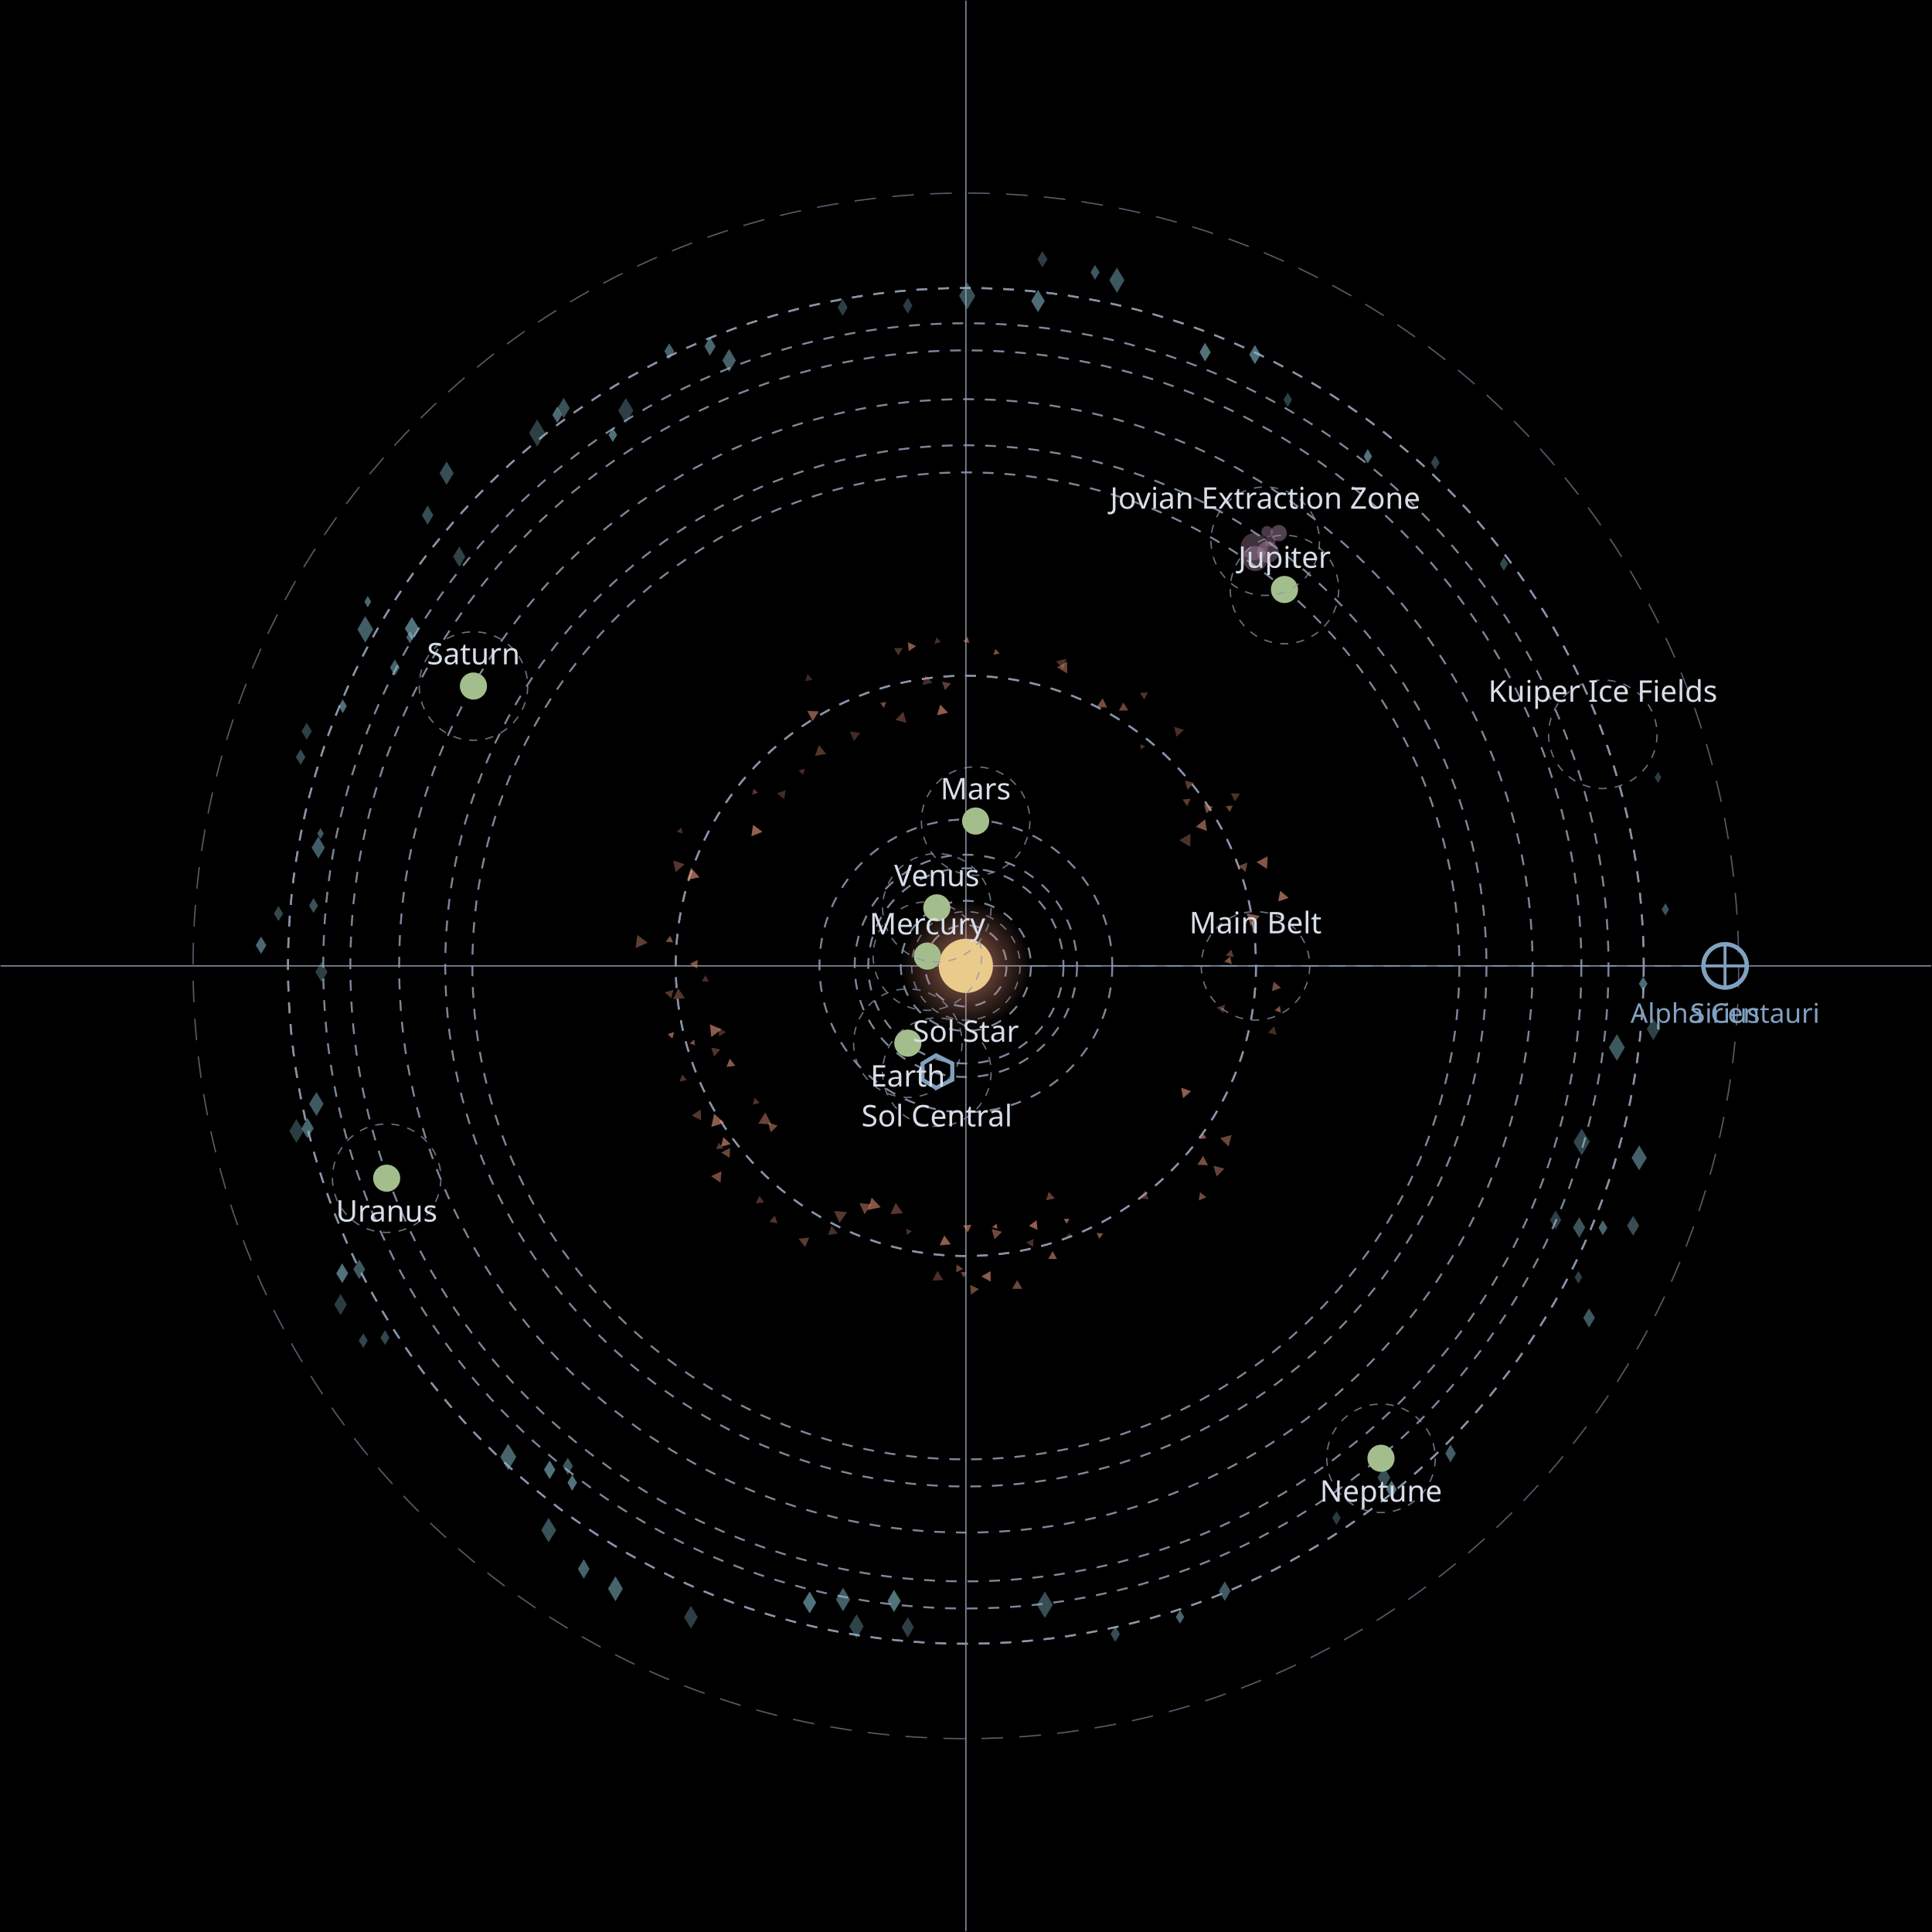
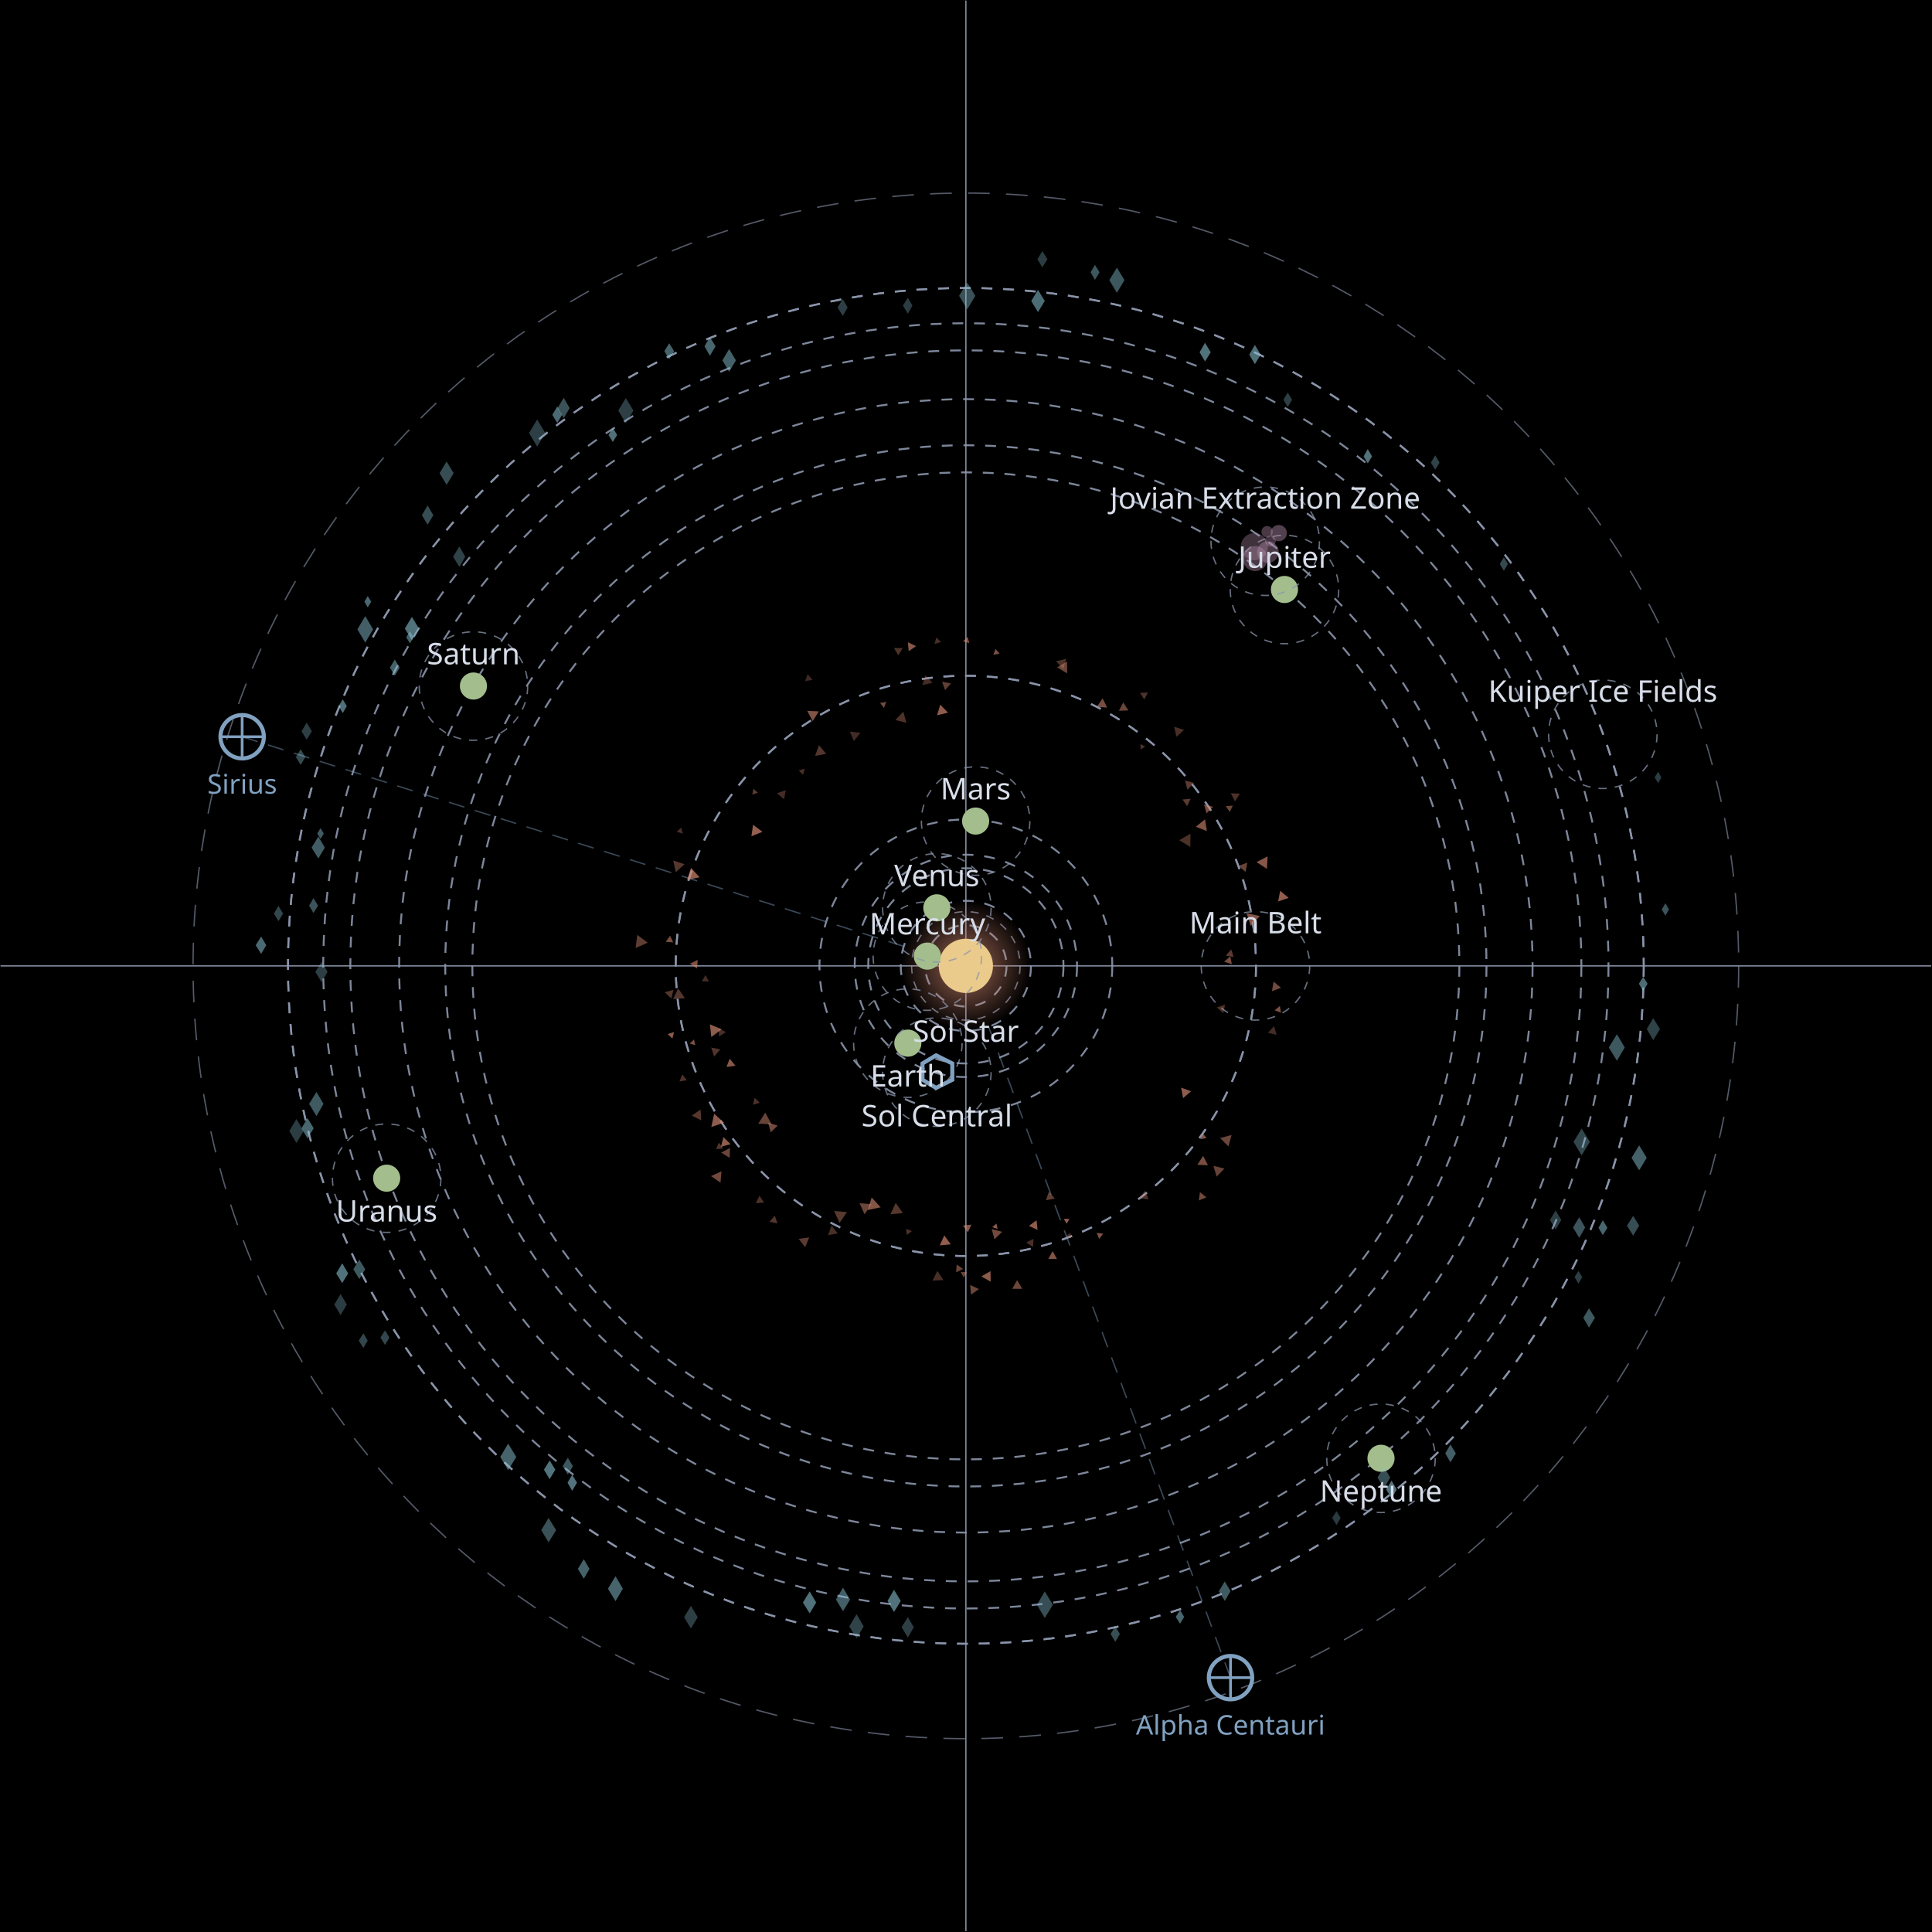
<svg xmlns="http://www.w3.org/2000/svg" preserveAspectRatio="xMidYMid slice" viewBox="43.8 -56.2 712.5 712.5">
  <rect x="43.8" y="-56.2" width="712.5" height="712.5" fill="#000" />
  <line x1="44" y1="300" x2="756" y2="300" stroke="#8b95ab" stroke-width="0.5" opacity="0.9" />
  <line x1="400" y1="-56" x2="400" y2="656" stroke="#8b95ab" stroke-width="0.5" opacity="0.9" />
  <circle cx="400" cy="300" r="15" fill="none" stroke="#8b95ab" stroke-width="0.7" opacity="0.9" stroke-dasharray="4,4" />
  <circle cx="400" cy="300" r="24" fill="none" stroke="#8b95ab" stroke-width="0.7" opacity="0.9" stroke-dasharray="4,4" />
  <circle cx="400" cy="300" r="36" fill="none" stroke="#8b95ab" stroke-width="0.7" opacity="0.9" stroke-dasharray="4,4" />
  <circle cx="400" cy="300" r="41" fill="none" stroke="#8b95ab" stroke-width="0.7" opacity="0.9" stroke-dasharray="4,4" />
  <circle cx="400" cy="300" r="54" fill="none" stroke="#8b95ab" stroke-width="0.7" opacity="0.9" stroke-dasharray="4,4" />
  <circle cx="400" cy="300" r="107" fill="none" stroke="#8b95ab" stroke-width="0.7" opacity="0.9" stroke-dasharray="4,4" />
  <circle cx="400" cy="300" r="182" fill="none" stroke="#8b95ab" stroke-width="0.7" opacity="0.9" stroke-dasharray="4,4" />
  <circle cx="400" cy="300" r="192" fill="none" stroke="#8b95ab" stroke-width="0.7" opacity="0.9" stroke-dasharray="4,4" />
  <circle cx="400" cy="300" r="209" fill="none" stroke="#8b95ab" stroke-width="0.7" opacity="0.9" stroke-dasharray="4,4" />
  <circle cx="400" cy="300" r="227" fill="none" stroke="#8b95ab" stroke-width="0.7" opacity="0.9" stroke-dasharray="4,4" />
  <circle cx="400" cy="300" r="237" fill="none" stroke="#8b95ab" stroke-width="0.7" opacity="0.9" stroke-dasharray="4,4" />
  <circle cx="400" cy="300" r="250" fill="none" stroke="#8b95ab" stroke-width="0.7" opacity="0.9" stroke-dasharray="4,4" />
  <circle cx="400" cy="300" r="285" fill="none" stroke="#8b95ab" stroke-width="0.5" opacity="0.6" stroke-dasharray="8,6" />
-   <line x1="680.0" y1="300.0" x2="420.0" y2="300.0" stroke="#81a1c1" stroke-width="0.5" opacity="0.45" stroke-dasharray="6,4" />
+   <line x1="133.1" y1="215.5" x2="380.9" y2="294.0" stroke="#81a1c1" stroke-width="0.5" opacity="0.45" stroke-dasharray="6,4" />
  <a href="sirius.html" class="gate-link">
    <g class="poi-marker">
-       <circle cx="680.0" cy="300.0" r="8" fill="none" stroke="#81a1c1" stroke-width="1.5" />
-       <line x1="680.0" y1="292.0" x2="680.0" y2="308.0" stroke="#81a1c1" stroke-width="1" />
-       <line x1="672.0" y1="300.0" x2="688.0" y2="300.0" stroke="#81a1c1" stroke-width="1" />
-       <text x="680.0" y="321.0" text-anchor="middle" class="gate-label" fill="#81a1c1">Sirius</text>
+       <circle cx="133.1" cy="215.5" r="8" fill="none" stroke="#81a1c1" stroke-width="1.5" />
+       <line x1="133.1" y1="207.5" x2="133.1" y2="223.5" stroke="#81a1c1" stroke-width="1" />
+       <line x1="125.1" y1="215.5" x2="141.1" y2="215.5" stroke="#81a1c1" stroke-width="1" />
+       <text x="133.1" y="236.5" text-anchor="middle" class="gate-label" fill="#81a1c1">Sirius</text>
    </g>
  </a>
-   <line x1="680.0" y1="300.0" x2="420.0" y2="300.0" stroke="#81a1c1" stroke-width="0.5" opacity="0.45" stroke-dasharray="6,4" />
+   <line x1="497.6" y1="562.5" x2="407.0" y2="318.7" stroke="#81a1c1" stroke-width="0.5" opacity="0.45" stroke-dasharray="6,4" />
  <a href="alpha_centauri.html" class="gate-link">
    <g class="poi-marker">
-       <circle cx="680.0" cy="300.0" r="8" fill="none" stroke="#81a1c1" stroke-width="1.5" />
-       <line x1="680.0" y1="292.0" x2="680.0" y2="308.0" stroke="#81a1c1" stroke-width="1" />
-       <line x1="672.0" y1="300.0" x2="688.0" y2="300.0" stroke="#81a1c1" stroke-width="1" />
-       <text x="680.0" y="321.0" text-anchor="middle" class="gate-label" fill="#81a1c1">Alpha Centauri</text>
+       <circle cx="497.6" cy="562.5" r="8" fill="none" stroke="#81a1c1" stroke-width="1.5" />
+       <line x1="497.6" y1="554.5" x2="497.6" y2="570.5" stroke="#81a1c1" stroke-width="1" />
+       <line x1="489.6" y1="562.5" x2="505.6" y2="562.5" stroke="#81a1c1" stroke-width="1" />
+       <text x="497.6" y="583.5" text-anchor="middle" class="gate-label" fill="#81a1c1">Alpha Centauri</text>
    </g>
  </a>
  <defs>
    <style>.map-label { font: 11px sans-serif; fill: #d8dee9; }.gate-label { font: 10px sans-serif; fill: #81a1c1; }</style>
    <radialGradient id="sun-glow">
      <stop offset="0%" stop-color="#EBCB8B" stop-opacity="1" />
      <stop offset="40%" stop-color="#D08770" stop-opacity="0.45" />
      <stop offset="100%" stop-color="#D08770" stop-opacity="0" />
    </radialGradient>
  </defs>
  <g class="poi-marker">
    <circle cx="400.0" cy="300.0" r="20" fill="none" stroke="#8b95ab" stroke-width="0.5" opacity="0.75" stroke-dasharray="3,3" />
    <circle cx="400.0" cy="300.0" r="24" fill="url(#sun-glow)" />
    <circle cx="400.0" cy="300.0" r="10" fill="#EBCB8B" />
  </g>
  <g class="poi-marker">
    <circle cx="385.8" cy="296.4" r="20" fill="none" stroke="#8b95ab" stroke-width="0.5" opacity="0.75" stroke-dasharray="3,3" />
    <circle cx="385.8" cy="296.4" r="5" fill="#A3BE8C" />
  </g>
  <g class="poi-marker">
    <circle cx="389.3" cy="278.6" r="20" fill="none" stroke="#8b95ab" stroke-width="0.5" opacity="0.75" stroke-dasharray="3,3" />
    <circle cx="389.3" cy="278.6" r="5" fill="#A3BE8C" />
  </g>
  <g class="poi-marker">
    <circle cx="378.6" cy="328.5" r="20" fill="none" stroke="#8b95ab" stroke-width="0.5" opacity="0.75" stroke-dasharray="3,3" />
    <circle cx="378.6" cy="328.5" r="5" fill="#A3BE8C" />
  </g>
  <g class="poi-marker">
    <circle cx="389.3" cy="339.2" r="20" fill="none" stroke="#8b95ab" stroke-width="0.5" opacity="0.75" stroke-dasharray="3,3" />
    <polygon points="395,342 389,345 384,342 384,336 389,333 395,336" fill="none" stroke="#81a1c1" stroke-width="1.5" />
  </g>
  <g class="poi-marker">
    <circle cx="403.6" cy="246.6" r="20" fill="none" stroke="#8b95ab" stroke-width="0.5" opacity="0.75" stroke-dasharray="3,3" />
    <circle cx="403.6" cy="246.6" r="5" fill="#A3BE8C" />
  </g>
  <g class="poi-marker">
    <circle cx="506.8" cy="300.0" r="20" fill="none" stroke="#8b95ab" stroke-width="0.5" opacity="0.75" stroke-dasharray="3,3" />
    <circle cx="400.0" cy="300.0" r="107" fill="none" stroke="#8b95ab" stroke-width="0.7" opacity="0.9" stroke-dasharray="4,4" />
    <polygon points="298.4,329.0 299.5,327.1 300.5,329.0" fill="#D08770" opacity="0.60" transform="rotate(17,299.5,328.0)" />
    <polygon points="320.8,237.0 321.9,235.1 323.0,237.0" fill="#D08770" opacity="0.43" transform="rotate(221,321.9,236.1)" />
    <polygon points="486.3,363.7 487.5,361.7 488.6,363.7" fill="#D08770" opacity="0.63" transform="rotate(349,487.5,362.7)" />
    <polygon points="321.0,252.2 323.1,248.4 325.3,252.2" fill="#D08770" opacity="0.70" transform="rotate(98,323.1,250.3)" />
    <polygon points="372.0,391.4 374.3,387.4 376.6,391.4" fill="#D08770" opacity="0.41" transform="rotate(355,374.3,389.4)" />
    <polygon points="399.3,181.2 400.5,179.1 401.7,181.2" fill="#D08770" opacity="0.61" transform="rotate(135,400.5,180.2)" />
    <polygon points="485.0,374.3 486.9,370.9 488.9,374.3" fill="#D08770" opacity="0.58" transform="rotate(243,486.9,372.6)" />
    <polygon points="304.5,326.5 306.9,322.4 309.2,326.5" fill="#D08770" opacity="0.68" transform="rotate(203,306.9,324.4)" />
    <polygon points="322.9,388.0 324.4,385.4 326.0,388.0" fill="#D08770" opacity="0.37" transform="rotate(116,324.4,386.7)" />
    <polygon points="377.8,183.3 379.4,180.4 381.1,183.3" fill="#D08770" opacity="0.65" transform="rotate(326,379.4,181.8)" />
    <polygon points="305.8,379.5 307.9,375.8 310.0,379.5" fill="#D08770" opacity="0.54" transform="rotate(275,307.9,377.7)" />
    <polygon points="400.7,420.5 402.5,417.4 404.3,420.5" fill="#D08770" opacity="0.52" transform="rotate(325,402.5,419.0)" />
    <polygon points="374.4,209.9 376.5,206.2 378.6,209.9" fill="#D08770" opacity="0.38" transform="rotate(14,376.5,208.0)" />
    <polygon points="493.4,365.9 495.6,362.1 497.8,365.9" fill="#D08770" opacity="0.51" transform="rotate(285,495.6,364.0)" />
    <polygon points="464.2,385.9 465.9,382.9 467.6,385.9" fill="#D08770" opacity="0.37" transform="rotate(7,465.9,384.4)" />
    <polygon points="368.1,204.4 369.3,202.4 370.5,204.4" fill="#D08770" opacity="0.54" transform="rotate(292,369.3,203.4)" />
    <polygon points="511.7,325.1 513.3,322.2 515.0,325.1" fill="#D08770" opacity="0.33" transform="rotate(14,513.3,323.7)" />
    <polygon points="409.6,397.1 410.6,395.3 411.6,397.1" fill="#D08770" opacity="0.68" transform="rotate(258,410.6,396.2)" />
    <polygon points="327.8,394.7 329.3,392.1 330.8,394.7" fill="#D08770" opacity="0.40" transform="rotate(12,329.3,393.4)" />
    <polygon points="322.8,359.3 325.3,355.1 327.7,359.3" fill="#D08770" opacity="0.50" transform="rotate(242,325.3,357.2)" />
    <polygon points="391.5,197.8 393.2,194.9 394.8,197.8" fill="#D08770" opacity="0.46" transform="rotate(70,393.2,196.3)" />
    <polygon points="476.0,214.7 477.9,211.4 479.8,214.7" fill="#D08770" opacity="0.35" transform="rotate(317,477.9,213.0)" />
    <polygon points="448.1,400.8 449.3,398.7 450.5,400.8" fill="#D08770" opacity="0.61" transform="rotate(188,449.3,399.7)" />
    <polygon points="430.4,408.1 432.0,405.2 433.6,408.1" fill="#D08770" opacity="0.62" transform="rotate(360,432.0,406.7)" />
    <polygon points="388.2,416.9 390.2,413.4 392.2,416.9" fill="#D08770" opacity="0.35" transform="rotate(117,390.2,415.1)" />
    <polygon points="503.8,284.4 506.3,280.1 508.8,284.4" fill="#D08770" opacity="0.63" transform="rotate(72,506.3,282.3)" />
    <polygon points="292.2,264.8 294.4,261.0 296.6,264.8" fill="#D08770" opacity="0.41" transform="rotate(78,294.4,262.9)" />
    <polygon points="485.8,386.5 487.4,383.9 488.9,386.5" fill="#D08770" opacity="0.54" transform="rotate(98,487.4,385.2)" />
    <polygon points="398.6,397.7 400.1,395.0 401.7,397.7" fill="#D08770" opacity="0.65" transform="rotate(295,400.1,396.3)" />
    <polygon points="398.4,414.4 399.5,412.4 400.7,414.4" fill="#D08770" opacity="0.51" transform="rotate(60,399.5,413.4)" />
    <polygon points="351.2,394.8 353.6,390.6 356.0,394.8" fill="#D08770" opacity="0.42" transform="rotate(185,353.6,392.7)" />
    <polygon points="307.4,368.0 308.8,365.8 310.1,368.0" fill="#D08770" opacity="0.40" transform="rotate(232,308.8,366.9)" />
    <polygon points="423.7,397.6 425.5,394.5 427.2,397.6" fill="#D08770" opacity="0.69" transform="rotate(144,425.5,396.1)" />
    <polygon points="495.6,299.0 497.1,296.4 498.6,299.0" fill="#D08770" opacity="0.57" transform="rotate(19,497.1,297.7)" />
    <polygon points="463.9,201.2 465.3,198.7 466.8,201.2" fill="#D08770" opacity="0.38" transform="rotate(298,465.3,199.9)" />
    <polygon points="448.8,205.4 450.7,202.1 452.6,205.4" fill="#D08770" opacity="0.57" transform="rotate(124,450.7,203.8)" />
    <polygon points="310.3,370.1 312.2,366.9 314.0,370.1" fill="#D08770" opacity="0.51" transform="rotate(32,312.2,368.5)" />
    <polygon points="296.3,268.9 298.7,264.9 301.0,268.9" fill="#D08770" opacity="0.70" transform="rotate(228,298.7,266.9)" />
    <polygon points="342.0,208.9 344.2,205.2 346.3,208.9" fill="#D08770" opacity="0.61" transform="rotate(62,344.2,207.0)" />
    <polygon points="305.4,332.6 307.2,329.6 308.9,332.6" fill="#D08770" opacity="0.39" transform="rotate(311,307.2,331.1)" />
    <polygon points="429.8,386.7 431.4,383.8 433.1,386.7" fill="#D08770" opacity="0.46" transform="rotate(109,431.4,385.3)" />
    <polygon points="363.3,389.6 365.7,385.4 368.2,389.6" fill="#D08770" opacity="0.63" transform="rotate(348,365.7,387.5)" />
    <polygon points="338.9,402.9 340.9,399.5 342.8,402.9" fill="#D08770" opacity="0.44" transform="rotate(52,340.9,401.2)" />
    <polygon points="422.7,403.8 424.2,401.2 425.7,403.8" fill="#D08770" opacity="0.35" transform="rotate(153,424.2,402.5)" />
    <polygon points="436.2,395.1 437.2,393.3 438.3,395.1" fill="#D08770" opacity="0.69" transform="rotate(179,437.2,394.2)" />
    <polygon points="373.5,185.6 375.1,182.9 376.7,185.6" fill="#D08770" opacity="0.37" transform="rotate(180,375.1,184.2)" />
    <polygon points="507.9,263.3 510.2,259.3 512.5,263.3" fill="#D08770" opacity="0.64" transform="rotate(33,510.2,261.3)" />
    <polygon points="377.4,399.3 378.6,397.3 379.7,399.3" fill="#D08770" opacity="0.37" transform="rotate(202,378.6,398.3)" />
    <polygon points="410.4,185.5 411.5,183.5 412.7,185.5" fill="#D08770" opacity="0.59" transform="rotate(109,411.5,184.5)" />
    <polygon points="478.4,255.7 480.8,251.6 483.3,255.7" fill="#D08770" opacity="0.36" transform="rotate(271,480.8,253.7)" />
    <polygon points="480.0,241.1 481.5,238.5 483.0,241.1" fill="#D08770" opacity="0.44" transform="rotate(175,481.5,239.8)" />
    <polygon points="417.1,419.1 418.9,415.9 420.8,419.1" fill="#D08770" opacity="0.52" transform="rotate(360,418.9,417.5)" />
    <polygon points="455.9,206.6 457.7,203.6 459.4,206.6" fill="#D08770" opacity="0.51" transform="rotate(237,457.7,205.1)" />
    <polygon points="437.3,400.6 438.3,398.8 439.4,400.6" fill="#D08770" opacity="0.31" transform="rotate(142,438.3,399.7)" />
    <polygon points="330.1,238.1 331.8,235.1 333.5,238.1" fill="#D08770" opacity="0.33" transform="rotate(281,331.8,236.6)" />
    <polygon points="302.9,306.4 304.3,304.1 305.6,306.4" fill="#D08770" opacity="0.33" transform="rotate(120,304.3,305.2)" />
    <polygon points="344.7,223.0 346.8,219.4 348.9,223.0" fill="#D08770" opacity="0.40" transform="rotate(110,346.8,221.2)" />
    <polygon points="360.5,391.5 362.8,387.6 365.0,391.5" fill="#D08770" opacity="0.51" transform="rotate(185,362.8,389.6)" />
    <polygon points="321.1,350.9 322.4,348.6 323.7,350.9" fill="#D08770" opacity="0.37" transform="rotate(344,322.4,349.7)" />
    <polygon points="306.2,359.5 308.7,355.2 311.2,359.5" fill="#D08770" opacity="0.68" transform="rotate(102,308.7,357.4)" />
    <polygon points="293.8,251.5 294.9,249.5 296.0,251.5" fill="#D08770" opacity="0.36" transform="rotate(135,294.9,250.5)" />
    <polygon points="463.8,219.8 464.8,218.1 465.8,219.8" fill="#D08770" opacity="0.38" transform="rotate(326,464.8,218.9)" />
    <polygon points="487.2,243.0 488.9,240.0 490.6,243.0" fill="#D08770" opacity="0.57" transform="rotate(315,488.9,241.5)" />
    <polygon points="406.4,416.7 408.3,413.3 410.3,416.7" fill="#D08770" opacity="0.67" transform="rotate(150,408.3,415.0)" />
    <polygon points="383.3,196.9 385.2,193.6 387.1,196.9" fill="#D08770" opacity="0.33" transform="rotate(227,385.2,195.3)" />
    <polygon points="478.5,347.9 480.5,344.5 482.4,347.9" fill="#D08770" opacity="0.68" transform="rotate(319,480.5,346.2)" />
    <polygon points="348.6,399.9 350.4,396.7 352.3,399.9" fill="#D08770" opacity="0.35" transform="rotate(231,350.4,398.3)" />
    <polygon points="497.2,238.6 498.9,235.7 500.6,238.6" fill="#D08770" opacity="0.36" transform="rotate(303,498.9,237.1)" />
    <polygon points="495.6,242.7 496.9,240.4 498.2,242.7" fill="#D08770" opacity="0.51" transform="rotate(296,496.9,241.6)" />
    <polygon points="390.2,402.9 392.2,399.4 394.3,402.9" fill="#D08770" opacity="0.69" transform="rotate(355,392.2,401.2)" />
    <polygon points="298.6,356.8 300.6,353.4 302.6,356.8" fill="#D08770" opacity="0.41" transform="rotate(266,300.6,355.1)" />
    <polygon points="490.8,377.8 492.9,374.2 495.0,377.8" fill="#D08770" opacity="0.49" transform="rotate(194,492.9,376.0)" />
    <polygon points="514.5,275.7 516.5,272.2 518.6,275.7" fill="#D08770" opacity="0.69" transform="rotate(341,516.5,274.0)" />
    <polygon points="433.9,189.6 435.8,186.2 437.8,189.6" fill="#D08770" opacity="0.37" transform="rotate(47,435.8,187.9)" />
    <polygon points="495.7,297.1 497.1,294.5 498.6,297.1" fill="#D08770" opacity="0.44" transform="rotate(252,497.1,295.8)" />
    <polygon points="514.2,316.9 515.4,314.7 516.7,316.9" fill="#D08770" opacity="0.59" transform="rotate(21,515.4,315.8)" />
    <polygon points="500.3,264.9 502.0,261.9 503.8,264.9" fill="#D08770" opacity="0.50" transform="rotate(281,502.0,263.4)" />
    <polygon points="294.2,342.4 295.6,340.0 296.9,342.4" fill="#D08770" opacity="0.38" transform="rotate(351,295.6,341.2)" />
    <polygon points="396.2,412.9 397.7,410.4 399.1,412.9" fill="#D08770" opacity="0.50" transform="rotate(94,397.7,411.7)" />
    <polygon points="512.1,309.6 513.9,306.5 515.7,309.6" fill="#D08770" opacity="0.54" transform="rotate(220,513.9,308.1)" />
    <polygon points="485.5,250.7 487.7,246.9 489.9,250.7" fill="#D08770" opacity="0.62" transform="rotate(141,487.7,248.8)" />
    <polygon points="289.8,326.5 291.0,324.4 292.3,326.5" fill="#D08770" opacity="0.67" transform="rotate(284,291.0,325.4)" />
    <polygon points="409.0,400.9 411.0,397.5 413.0,400.9" fill="#D08770" opacity="0.54" transform="rotate(195,411.0,399.2)" />
    <polygon points="389.7,207.9 391.7,204.3 393.8,207.9" fill="#D08770" opacity="0.68" transform="rotate(107,391.7,206.1)" />
    <polygon points="338.2,229.2 339.3,227.2 340.5,229.2" fill="#D08770" opacity="0.35" transform="rotate(285,339.3,228.2)" />
    <polygon points="340.9,195.3 342.3,192.9 343.7,195.3" fill="#D08770" opacity="0.30" transform="rotate(110,342.3,194.1)" />
    <polygon points="289.0,291.8 290.4,289.4 291.7,291.8" fill="#D08770" opacity="0.58" transform="rotate(244,290.4,290.6)" />
    <polygon points="298.0,300.7 299.6,297.9 301.2,300.7" fill="#D08770" opacity="0.60" transform="rotate(274,299.6,299.3)" />
    <polygon points="291.4,313.1 293.6,309.3 295.8,313.1" fill="#D08770" opacity="0.40" transform="rotate(235,293.6,311.2)" />
    <polygon points="278.2,293.3 280.6,289.1 283.1,293.3" fill="#D08770" opacity="0.45" transform="rotate(97,280.6,291.2)" />
    <polygon points="388.0,181.6 389.2,179.4 390.4,181.6" fill="#D08770" opacity="0.34" transform="rotate(225,389.2,180.5)" />
    <polygon points="288.7,311.6 290.3,308.7 292.0,311.6" fill="#D08770" opacity="0.40" transform="rotate(284,290.3,310.1)" />
    <polygon points="492.3,317.0 493.9,314.2 495.5,317.0" fill="#D08770" opacity="0.37" transform="rotate(281,493.9,315.6)" />
    <polygon points="326.4,360.6 328.2,357.4 330.0,360.6" fill="#D08770" opacity="0.55" transform="rotate(316,328.2,359.0)" />
    <polygon points="356.9,217.2 358.9,213.9 360.8,217.2" fill="#D08770" opacity="0.32" transform="rotate(187,358.9,215.5)" />
    <polygon points="481.0,234.4 482.7,231.4 484.5,234.4" fill="#D08770" opacity="0.44" transform="rotate(75,482.7,232.9)" />
    <polygon points="311.9,337.7 313.6,334.8 315.2,337.7" fill="#D08770" opacity="0.65" transform="rotate(111,313.6,336.3)" />
    <polygon points="309.2,366.3 311.0,363.1 312.9,366.3" fill="#D08770" opacity="0.69" transform="rotate(345,311.0,364.7)" />
    <polygon points="434.2,192.4 436.4,188.6 438.5,192.4" fill="#D08770" opacity="0.51" transform="rotate(150,436.4,190.5)" />
    <polygon points="308.6,325.8 310.2,323.2 311.7,325.8" fill="#D08770" opacity="0.34" transform="rotate(88,310.2,324.5)" />
  </g>
  <g class="poi-marker">
    <circle cx="517.5" cy="161.2" r="20" fill="none" stroke="#8b95ab" stroke-width="0.5" opacity="0.75" stroke-dasharray="3,3" />
    <circle cx="517.5" cy="161.2" r="5" fill="#A3BE8C" />
  </g>
  <g class="poi-marker">
    <circle cx="510.4" cy="143.4" r="20" fill="none" stroke="#8b95ab" stroke-width="0.5" opacity="0.75" stroke-dasharray="3,3" />
    <circle cx="506.4" cy="145.4" r="5" fill="#B48EAD" opacity="0.35" />
    <circle cx="515.4" cy="140.4" r="3" fill="#B48EAD" opacity="0.45" />
    <circle cx="511.4" cy="147.4" r="4" fill="#B48EAD" opacity="0.40" />
    <circle cx="506.7" cy="149.8" r="4.6" fill="#B48EAD" opacity="0.40" />
    <circle cx="511.1" cy="139.9" r="2.1" fill="#B48EAD" opacity="0.40" />
    <circle cx="512.3" cy="143.3" r="2.0" fill="#B48EAD" opacity="0.37" />
  </g>
  <g class="poi-marker">
    <circle cx="218.4" cy="196.8" r="20" fill="none" stroke="#8b95ab" stroke-width="0.5" opacity="0.75" stroke-dasharray="3,3" />
    <circle cx="218.4" cy="196.8" r="5" fill="#A3BE8C" />
  </g>
  <g class="poi-marker">
    <circle cx="186.4" cy="378.3" r="20" fill="none" stroke="#8b95ab" stroke-width="0.5" opacity="0.75" stroke-dasharray="3,3" />
    <circle cx="186.4" cy="378.3" r="5" fill="#A3BE8C" />
  </g>
  <g class="poi-marker">
    <circle cx="553.1" cy="481.6" r="20" fill="none" stroke="#8b95ab" stroke-width="0.5" opacity="0.75" stroke-dasharray="3,3" />
    <circle cx="553.1" cy="481.6" r="5" fill="#A3BE8C" />
  </g>
  <g class="poi-marker">
    <circle cx="634.9" cy="214.6" r="20" fill="none" stroke="#8b95ab" stroke-width="0.5" opacity="0.75" stroke-dasharray="3,3" />
    <circle cx="400.0" cy="300.0" r="250" fill="none" stroke="#8b95ab" stroke-width="0.7" opacity="0.9" stroke-dasharray="4,4" />
    <polygon points="169.4,421.0 171.7,424.9 169.4,428.8 167.1,424.9" fill="#88C0D0" opacity="0.32" />
    <polygon points="548.2,109.4 549.8,112.1 548.2,114.7 546.7,112.1" fill="#88C0D0" opacity="0.59" />
    <polygon points="253.2,481.4 255.1,484.5 253.2,487.6 251.3,484.5" fill="#88C0D0" opacity="0.45" />
    <polygon points="189.4,187.0 191.2,190.0 189.4,193.0 187.6,190.0" fill="#88C0D0" opacity="0.50" />
    <polygon points="536.7,501.1 538.2,503.6 536.7,506.2 535.1,503.6" fill="#88C0D0" opacity="0.31" />
    <polygon points="246.1,503.6 248.9,508.1 246.1,512.6 243.4,508.1" fill="#88C0D0" opacity="0.42" />
    <polygon points="640.1,325.2 643.0,330.1 640.1,335.0 637.1,330.1" fill="#88C0D0" opacity="0.46" />
    <polygon points="373.5,530.1 376.0,534.2 373.5,538.3 371.1,534.2" fill="#88C0D0" opacity="0.59" />
    <polygon points="359.7,539.1 362.3,543.6 359.7,548.0 357.0,543.6" fill="#88C0D0" opacity="0.35" />
    <polygon points="160.5,346.5 163.1,350.9 160.5,355.4 157.8,350.9" fill="#88C0D0" opacity="0.47" />
    <polygon points="251.7,90.5 253.9,94.3 251.7,98.0 249.4,94.3" fill="#88C0D0" opacity="0.42" />
    <polygon points="298.6,536.0 301.1,540.2 298.6,544.4 296.1,540.2" fill="#88C0D0" opacity="0.33" />
    <polygon points="428.2,36.4 430.1,39.4 428.2,42.4 426.4,39.4" fill="#88C0D0" opacity="0.32" />
    <polygon points="557.0,489.8 558.9,493.1 557.0,496.4 555.0,493.1" fill="#88C0D0" opacity="0.60" />
    <polygon points="455.1,543.5 456.8,546.4 455.1,549.3 453.4,546.4" fill="#88C0D0" opacity="0.40" />
    <polygon points="649.8,304.0 651.4,306.6 649.8,309.3 648.2,306.6" fill="#88C0D0" opacity="0.56" />
    <polygon points="625.9,412.5 627.3,414.8 625.9,417.2 624.5,414.8" fill="#88C0D0" opacity="0.33" />
    <polygon points="153.1,356.5 155.8,360.9 153.1,365.3 150.5,360.9" fill="#88C0D0" opacity="0.32" />
    <polygon points="213.2,145.3 215.4,149.1 213.2,152.9 210.9,149.1" fill="#88C0D0" opacity="0.34" />
    <polygon points="162.4,298.5 164.6,302.2 162.4,306.0 160.1,302.2" fill="#88C0D0" opacity="0.33" />
    <polygon points="185.8,434.4 187.4,437.1 185.8,439.8 184.1,437.1" fill="#88C0D0" opacity="0.37" />
    <polygon points="378.6,53.6 380.3,56.5 378.6,59.5 376.8,56.5" fill="#88C0D0" opacity="0.32" />
    <polygon points="426.6,50.7 429.1,54.8 426.6,58.9 424.1,54.8" fill="#88C0D0" opacity="0.57" />
    <polygon points="259.1,518.8 261.2,522.4 259.1,526.0 256.9,522.4" fill="#88C0D0" opacity="0.51" />
    <polygon points="598.4,149.3 599.9,151.8 598.4,154.3 596.9,151.8" fill="#88C0D0" opacity="0.38" />
    <polygon points="653.5,319.3 656.0,323.3 653.5,327.4 651.1,323.3" fill="#88C0D0" opacity="0.34" />
    <polygon points="274.6,90.6 277.4,95.2 274.6,99.9 271.8,95.2" fill="#88C0D0" opacity="0.33" />
    <polygon points="146.5,277.9 148.2,280.7 146.5,283.5 144.8,280.7" fill="#88C0D0" opacity="0.37" />
    <polygon points="170.0,409.7 172.2,413.4 170.0,417.0 167.8,413.4" fill="#88C0D0" opacity="0.59" />
    <polygon points="447.6,41.5 449.3,44.2 447.6,47.0 446.0,44.2" fill="#88C0D0" opacity="0.45" />
    <polygon points="156.9,210.3 158.8,213.5 156.9,216.6 155.0,213.5" fill="#88C0D0" opacity="0.33" />
    <polygon points="455.7,42.5 458.5,47.1 455.7,51.8 452.9,47.1" fill="#88C0D0" opacity="0.45" />
    <polygon points="312.7,72.5 315.2,76.7 312.7,80.9 310.2,76.7" fill="#88C0D0" opacity="0.50" />
    <polygon points="195.7,171.3 198.3,175.6 195.7,179.9 193.1,175.6" fill="#88C0D0" opacity="0.59" />
    <polygon points="626.2,392.7 628.4,396.5 626.2,400.3 623.9,396.5" fill="#88C0D0" opacity="0.44" />
    <polygon points="554.2,484.8 556.5,488.7 554.2,492.7 551.8,488.7" fill="#88C0D0" opacity="0.40" />
    <polygon points="648.3,366.2 651.1,370.8 648.3,375.4 645.5,370.8" fill="#88C0D0" opacity="0.50" />
    <polygon points="627.1,360.0 630.1,364.9 627.1,369.9 624.1,364.9" fill="#88C0D0" opacity="0.37" />
    <polygon points="249.3,93.7 251.1,96.8 249.3,99.8 247.5,96.8" fill="#88C0D0" opacity="0.55" />
    <polygon points="270.8,525.1 273.5,529.7 270.8,534.3 268.0,529.7" fill="#88C0D0" opacity="0.52" />
    <polygon points="162.0,249.2 163.2,251.2 162.0,253.2 160.8,251.2" fill="#88C0D0" opacity="0.47" />
    <polygon points="208.5,114.0 211.1,118.3 208.5,122.6 205.9,118.3" fill="#88C0D0" opacity="0.40" />
    <polygon points="518.7,88.6 520.3,91.2 518.7,93.9 517.1,91.2" fill="#88C0D0" opacity="0.33" />
    <polygon points="655.3,228.4 656.5,230.5 655.3,232.6 654.0,230.5" fill="#88C0D0" opacity="0.32" />
    <polygon points="495.5,527.0 497.6,530.6 495.5,534.2 493.3,530.6" fill="#88C0D0" opacity="0.47" />
    <polygon points="634.9,393.8 636.6,396.6 634.9,399.3 633.3,396.6" fill="#88C0D0" opacity="0.53" />
    <polygon points="479.0,537.6 480.5,540.1 479.0,542.6 477.4,540.1" fill="#88C0D0" opacity="0.53" />
    <polygon points="157.2,356.1 159.5,359.9 157.2,363.6 155.0,359.9" fill="#88C0D0" opacity="0.53" />
    <polygon points="617.5,390.2 619.6,393.7 617.5,397.2 615.4,393.7" fill="#88C0D0" opacity="0.33" />
    <polygon points="354.6,54.1 356.4,57.2 354.6,60.3 352.7,57.2" fill="#88C0D0" opacity="0.33" />
    <polygon points="246.5,482.4 248.6,485.8 246.5,489.3 244.4,485.8" fill="#88C0D0" opacity="0.60" />
    <polygon points="488.2,70.2 490.3,73.7 488.2,77.1 486.2,73.7" fill="#88C0D0" opacity="0.59" />
    <polygon points="290.6,70.4 292.4,73.3 290.6,76.3 288.8,73.3" fill="#88C0D0" opacity="0.51" />
    <polygon points="201.5,130.2 203.6,133.8 201.5,137.3 199.4,133.8" fill="#88C0D0" opacity="0.40" />
    <polygon points="646.1,392.2 648.3,395.8 646.1,399.5 643.8,395.8" fill="#88C0D0" opacity="0.40" />
    <polygon points="140.1,289.2 142.0,292.4 140.1,295.6 138.1,292.4" fill="#88C0D0" opacity="0.55" />
    <polygon points="176.3,408.3 178.5,411.9 176.3,415.5 174.1,411.9" fill="#88C0D0" opacity="0.46" />
    <polygon points="378.6,540.2 380.8,543.9 378.6,547.7 376.3,543.9" fill="#88C0D0" opacity="0.33" />
    <polygon points="195.0,176.6 196.3,178.8 195.0,181.1 193.6,178.8" fill="#88C0D0" opacity="0.51" />
    <polygon points="305.6,68.1 307.7,71.5 305.6,75.0 303.6,71.5" fill="#88C0D0" opacity="0.53" />
    <polygon points="578.7,476.5 580.7,479.8 578.7,483.1 576.8,479.8" fill="#88C0D0" opacity="0.49" />
    <polygon points="231.2,476.2 234.2,481.1 231.2,486.0 228.3,481.1" fill="#88C0D0" opacity="0.52" />
    <polygon points="178.5,171.0 181.4,175.9 178.5,180.8 175.6,175.9" fill="#88C0D0" opacity="0.49" />
    <polygon points="342.4,530.7 344.8,534.8 342.4,538.8 339.9,534.8" fill="#88C0D0" opacity="0.59" />
    <polygon points="354.7,529.3 357.3,533.7 354.7,538.0 352.1,533.7" fill="#88C0D0" opacity="0.49" />
    <polygon points="170.2,201.7 171.7,204.2 170.2,206.8 168.7,204.2" fill="#88C0D0" opacity="0.58" />
    <polygon points="506.6,71.0 508.7,74.6 506.6,78.1 504.5,74.6" fill="#88C0D0" opacity="0.58" />
    <polygon points="629.8,426.3 632.0,429.8 629.8,433.4 627.7,429.8" fill="#88C0D0" opacity="0.46" />
    <polygon points="241.9,98.5 244.9,103.5 241.9,108.5 238.9,103.5" fill="#88C0D0" opacity="0.33" />
    <polygon points="658.0,276.9 659.3,279.2 658.0,281.5 656.6,279.2" fill="#88C0D0" opacity="0.43" />
    <polygon points="179.4,163.6 180.7,165.7 179.4,167.8 178.2,165.7" fill="#88C0D0" opacity="0.54" />
    <polygon points="177.8,435.5 179.4,438.2 177.8,440.9 176.1,438.2" fill="#88C0D0" opacity="0.37" />
    <polygon points="161.2,252.3 163.6,256.4 161.2,260.4 158.7,256.4" fill="#88C0D0" opacity="0.48" />
    <polygon points="269.8,101.6 271.4,104.2 269.8,106.8 268.2,104.2" fill="#88C0D0" opacity="0.58" />
    <polygon points="400.5,48.0 403.5,52.9 400.5,57.9 397.5,52.9" fill="#88C0D0" opacity="0.42" />
    <polygon points="154.7,220.1 156.4,223.0 154.7,225.9 152.9,223.0" fill="#88C0D0" opacity="0.39" />
    <polygon points="254.8,487.7 256.6,490.6 254.8,493.6 253.1,490.6" fill="#88C0D0" opacity="0.60" />
    <polygon points="429.1,530.7 432.1,535.6 429.1,540.5 426.2,535.6" fill="#88C0D0" opacity="0.41" />
    <polygon points="573.1,111.7 574.7,114.4 573.1,117.0 571.5,114.4" fill="#88C0D0" opacity="0.35" />
    <polygon points="159.4,275.0 161.1,277.8 159.4,280.5 157.8,277.8" fill="#88C0D0" opacity="0.43" />
  </g>
  <text x="400.0" y="328.0" text-anchor="middle" class="map-label">Sol Star</text>
  <text x="385.8" y="288.4" text-anchor="middle" class="map-label">Mercury</text>
  <text x="389.3" y="270.6" text-anchor="middle" class="map-label">Venus</text>
  <text x="378.6" y="344.5" text-anchor="middle" class="map-label">Earth</text>
  <text x="389.3" y="359.2" text-anchor="middle" class="map-label">Sol Central</text>
  <text x="403.6" y="238.6" text-anchor="middle" class="map-label">Mars</text>
  <text x="506.8" y="288.0" text-anchor="middle" class="map-label">Main Belt</text>
  <text x="517.5" y="153.2" text-anchor="middle" class="map-label">Jupiter</text>
  <text x="510.4" y="131.4" text-anchor="middle" class="map-label">Jovian Extraction Zone</text>
  <text x="218.4" y="188.8" text-anchor="middle" class="map-label">Saturn</text>
  <text x="186.4" y="394.3" text-anchor="middle" class="map-label">Uranus</text>
  <text x="553.1" y="497.6" text-anchor="middle" class="map-label">Neptune</text>
  <text x="634.9" y="202.6" text-anchor="middle" class="map-label">Kuiper Ice Fields</text>
</svg>
